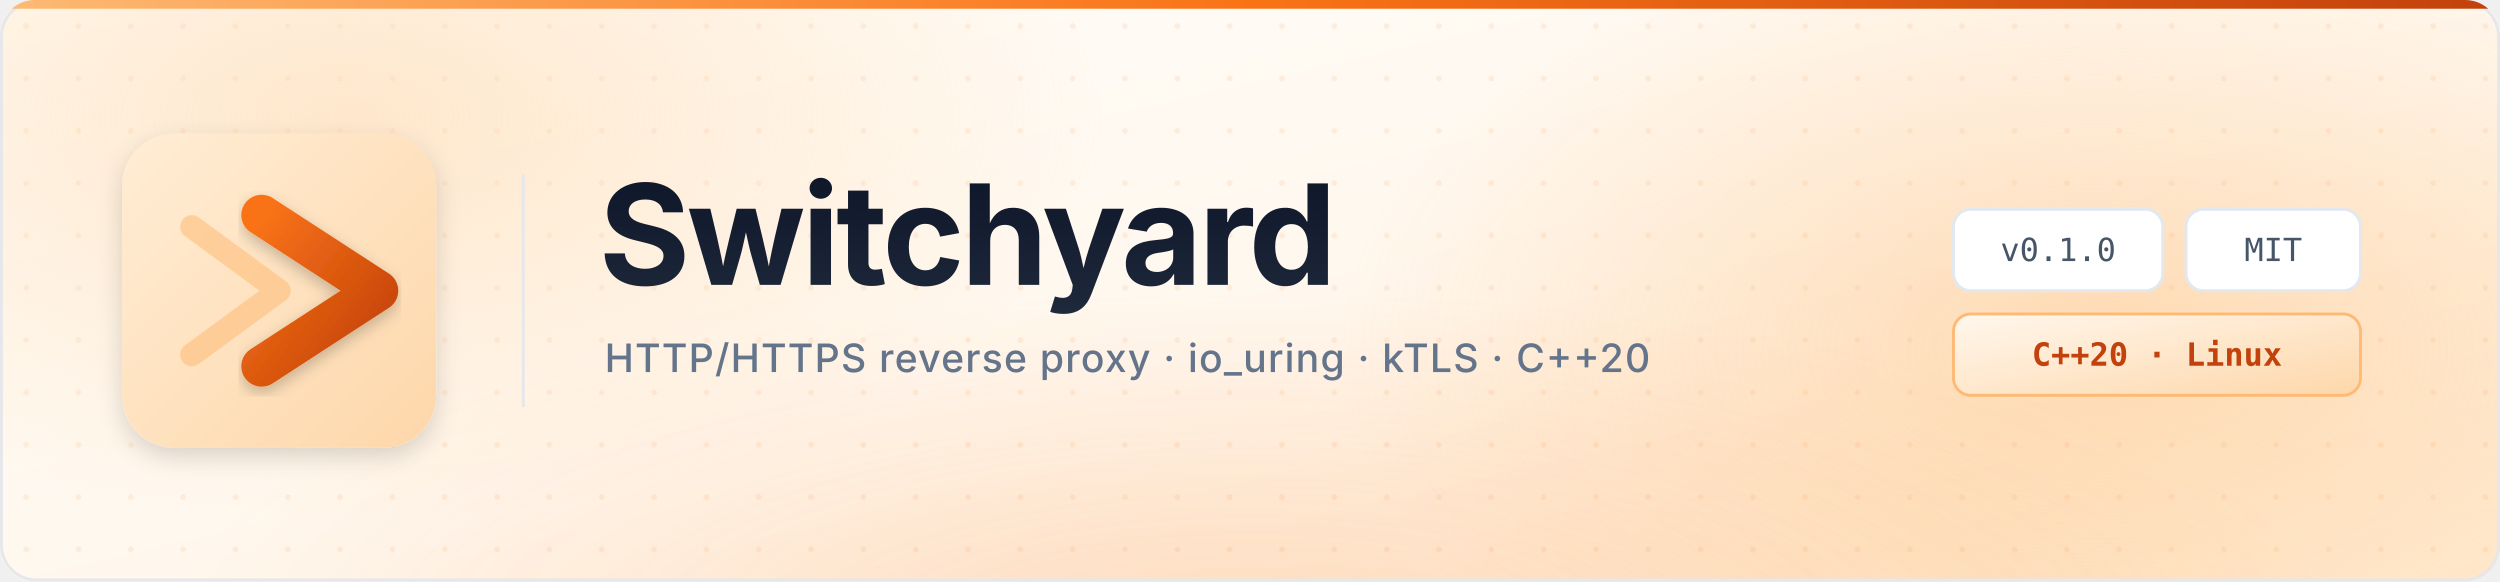
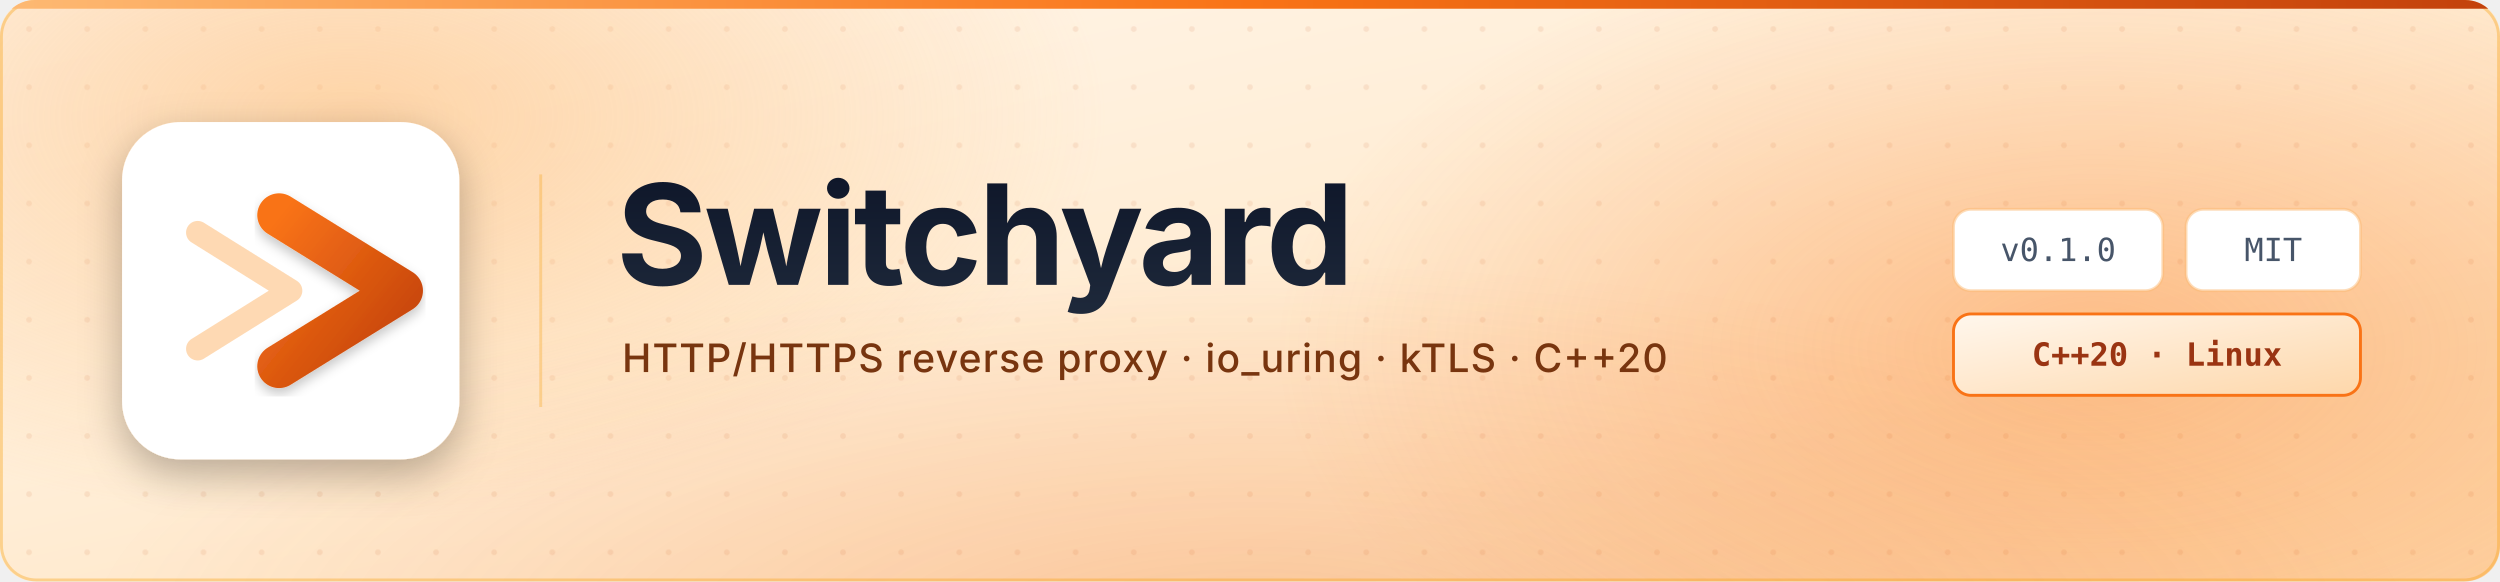
<svg xmlns="http://www.w3.org/2000/svg" viewBox="0 0 860 200">
  <defs>
    <clipPath id="rounded">
      <rect width="860" height="200" rx="12" />
    </clipPath>
    <linearGradient id="baseGrad" x1="0%" y1="0%" x2="100%" y2="100%">
-       <stop offset="0%" stop-color="#FFFDF9" />
-       <stop offset="55%" stop-color="#FFF7ED" />
-       <stop offset="100%" stop-color="#FFEDD5" />
+       <stop offset="0%" stop-color="#FFF7ED" />
+       <stop offset="45%" stop-color="#FFEDD5" />
+       <stop offset="100%" stop-color="#FED7AA" />
    </linearGradient>
    <radialGradient id="glowTL" cx="50%" cy="50%" r="50%">
-       <stop offset="0%" stop-color="#FED7AA" stop-opacity="0.55" />
-       <stop offset="100%" stop-color="#FED7AA" stop-opacity="0" />
+       <stop offset="0%" stop-color="#FDBA74" stop-opacity="0.55" />
+       <stop offset="100%" stop-color="#FDBA74" stop-opacity="0" />
    </radialGradient>
    <radialGradient id="glowR" cx="50%" cy="50%" r="50%">
-       <stop offset="0%" stop-color="#FDBA74" stop-opacity="0.45" />
-       <stop offset="100%" stop-color="#FDBA74" stop-opacity="0" />
+       <stop offset="0%" stop-color="#F97316" stop-opacity="0.35" />
+       <stop offset="100%" stop-color="#F97316" stop-opacity="0" />
    </radialGradient>
    <radialGradient id="glowB" cx="50%" cy="50%" r="50%">
-       <stop offset="0%" stop-color="#F97316" stop-opacity="0.18" />
-       <stop offset="100%" stop-color="#F97316" stop-opacity="0" />
+       <stop offset="0%" stop-color="#EA580C" stop-opacity="0.20" />
+       <stop offset="100%" stop-color="#EA580C" stop-opacity="0" />
    </radialGradient>
-     <pattern id="dots" x="0" y="0" width="18" height="18" patternUnits="userSpaceOnUse">
-       <circle cx="9" cy="9" r="1" fill="#F97316" opacity="0.10" />
+     <pattern id="dots" x="0" y="0" width="20" height="20" patternUnits="userSpaceOnUse">
+       <circle cx="10" cy="10" r="1" fill="#C2410C" opacity="0.09" />
    </pattern>
    <linearGradient id="accentBar" x1="0%" y1="0%" x2="100%" y2="0%">
      <stop offset="0%" stop-color="#FDBA74" />
      <stop offset="50%" stop-color="#F97316" />
      <stop offset="100%" stop-color="#C2410C" />
-     </linearGradient>
-     <linearGradient id="tileGrad" x1="0%" y1="0%" x2="100%" y2="100%">
-       <stop offset="0%" stop-color="#FFEDD5" />
-       <stop offset="100%" stop-color="#FED7AA" />
    </linearGradient>
    <linearGradient id="chevronGrad" x1="0%" y1="0%" x2="100%" y2="100%">
      <stop offset="0%" stop-color="#F97316" />
      <stop offset="100%" stop-color="#C2410C" />
    </linearGradient>
    <linearGradient id="wordmarkGrad" x1="0%" y1="0%" x2="0%" y2="100%">
      <stop offset="0%" stop-color="#0F172A" />
      <stop offset="100%" stop-color="#1E293B" />
    </linearGradient>
    <linearGradient id="badgeFill" x1="0%" y1="0%" x2="100%" y2="100%">
      <stop offset="0%" stop-color="#FFF7ED" />
      <stop offset="100%" stop-color="#FED7AA" />
    </linearGradient>
-     <filter id="chevShadow" x="-20%" y="-20%" width="140%" height="140%">
-       <feGaussianBlur in="SourceAlpha" stdDeviation="2.5" />
-       <feOffset dx="0" dy="2" />
+     <filter id="tileFloat" x="-40%" y="-40%" width="180%" height="180%">
+       <feGaussianBlur in="SourceAlpha" stdDeviation="7" />
+       <feOffset dx="0" dy="5" />
      <feComponentTransfer>
-         <feFuncA type="linear" slope="0.22" />
+         <feFuncA type="linear" slope="0.28" />
      </feComponentTransfer>
      <feMerge>
        <feMergeNode />
        <feMergeNode in="SourceGraphic" />
      </feMerge>
    </filter>
-     <filter id="tileShadow" x="-20%" y="-20%" width="140%" height="140%">
-       <feGaussianBlur in="SourceAlpha" stdDeviation="4" />
-       <feOffset dx="0" dy="3" />
+     <filter id="chevShadow" x="-20%" y="-20%" width="140%" height="140%">
+       <feGaussianBlur in="SourceAlpha" stdDeviation="2" />
+       <feOffset dx="0" dy="2" />
      <feComponentTransfer>
-         <feFuncA type="linear" slope="0.15" />
+         <feFuncA type="linear" slope="0.22" />
      </feComponentTransfer>
      <feMerge>
        <feMergeNode />
        <feMergeNode in="SourceGraphic" />
      </feMerge>
    </filter>
  </defs>
  <g clip-path="url(#rounded)">
    <rect width="860" height="200" fill="url(#baseGrad)" />
    <rect width="860" height="200" fill="url(#dots)" />
    <ellipse cx="120" cy="40" rx="260" ry="140" fill="url(#glowTL)" />
-     <ellipse cx="720" cy="120" rx="260" ry="150" fill="url(#glowR)" />
-     <ellipse cx="430" cy="220" rx="380" ry="120" fill="url(#glowB)" />
-     <rect x="0.5" y="0.5" width="859" height="199" rx="12" fill="none" stroke="#E5E7EB" stroke-width="1" />
+     <ellipse cx="720" cy="120" rx="280" ry="150" fill="url(#glowR)" />
+     <ellipse cx="430" cy="220" rx="400" ry="130" fill="url(#glowB)" />
+     <rect x="0.5" y="0.5" width="859" height="199" rx="12" fill="none" stroke="#F59E0B" stroke-opacity="0.35" stroke-width="1" />
    <rect x="0" y="0" width="860" height="3" fill="url(#accentBar)" />
-     <g filter="url(#tileShadow)">
-       <rect x="42" y="46" width="108" height="108" rx="18" fill="url(#tileGrad)" />
+     <g filter="url(#tileFloat)">
+       <rect x="42" y="42" width="116" height="116" rx="20" fill="#FFFFFF" />
    </g>
-     <path d="M 66 78 L 96 100 L 66 122" stroke="#FDBA74" stroke-width="8" stroke-linecap="round" stroke-linejoin="round" fill="none" opacity="0.55" />
-     <path d="M 90 74 L 130 100 L 90 126" stroke="url(#chevronGrad)" stroke-width="14" stroke-linecap="round" stroke-linejoin="round" fill="none" filter="url(#chevShadow)" />
-     <line x1="180" y1="60" x2="180" y2="140" stroke="#E5E7EB" stroke-width="1" />
-     <text x="206" y="98" font-family="'Inter', 'SF Pro Display', 'Helvetica Neue', Arial, sans-serif" font-size="48" font-weight="700" fill="url(#wordmarkGrad)" letter-spacing="-1.2">
+     <path d="M 68 80 L 100 100 L 68 120" stroke="#FDBA74" stroke-width="8" stroke-linecap="round" stroke-linejoin="round" fill="none" opacity="0.55" />
+     <path d="M 96 74 L 138 100 L 96 126" stroke="url(#chevronGrad)" stroke-width="15" stroke-linecap="round" stroke-linejoin="round" fill="none" filter="url(#chevShadow)" />
+     <line x1="186" y1="60" x2="186" y2="140" stroke="#F59E0B" stroke-opacity="0.3" stroke-width="1" />
+     <text x="212" y="98" font-family="'Inter', 'SF Pro Display', 'Helvetica Neue', Arial, sans-serif" font-size="48" font-weight="700" fill="url(#wordmarkGrad)" letter-spacing="-1.2">
      Switchyard
    </text>
-     <text x="208" y="128" font-family="'Inter', 'SF Pro Text', 'Helvetica Neue', Arial, sans-serif" font-size="13.5" font-weight="500" fill="#64748B" letter-spacing="0.4">
+     <text x="214" y="128" font-family="'Inter', 'SF Pro Text', 'Helvetica Neue', Arial, sans-serif" font-size="13.5" font-weight="500" fill="#78350F" letter-spacing="0.4">
      HTTP/HTTPS reverse proxy · io_uring · kTLS · C++20
    </text>
-     <rect x="672" y="72" width="72" height="28" rx="6" fill="#FFFFFF" stroke="#E2E8F0" stroke-width="1" />
+     <rect x="672" y="72" width="72" height="28" rx="6" fill="#FFFFFF" stroke="#FDBA74" stroke-opacity="0.5" stroke-width="1" />
    <text x="708" y="86" font-family="'JetBrains Mono', 'SF Mono', 'Fira Code', monospace" font-size="11" fill="#475569" text-anchor="middle" dominant-baseline="central">v0.1.0</text>
-     <rect x="752" y="72" width="60" height="28" rx="6" fill="#FFFFFF" stroke="#E2E8F0" stroke-width="1" />
+     <rect x="752" y="72" width="60" height="28" rx="6" fill="#FFFFFF" stroke="#FDBA74" stroke-opacity="0.5" stroke-width="1" />
    <text x="782" y="86" font-family="'JetBrains Mono', 'SF Mono', 'Fira Code', monospace" font-size="11" fill="#475569" text-anchor="middle" dominant-baseline="central">MIT</text>
-     <rect x="672" y="108" width="140" height="28" rx="6" fill="url(#badgeFill)" stroke="#FDBA74" stroke-width="1" />
-     <text x="742" y="122" font-family="'JetBrains Mono', 'SF Mono', 'Fira Code', monospace" font-size="11" font-weight="600" fill="#C2410C" text-anchor="middle" dominant-baseline="central">C++20 · Linux</text>
+     <rect x="672" y="108" width="140" height="28" rx="6" fill="url(#badgeFill)" stroke="#F97316" stroke-width="1" />
+     <text x="742" y="122" font-family="'JetBrains Mono', 'SF Mono', 'Fira Code', monospace" font-size="11" font-weight="600" fill="#9A3412" text-anchor="middle" dominant-baseline="central">C++20 · Linux</text>
  </g>
</svg>
